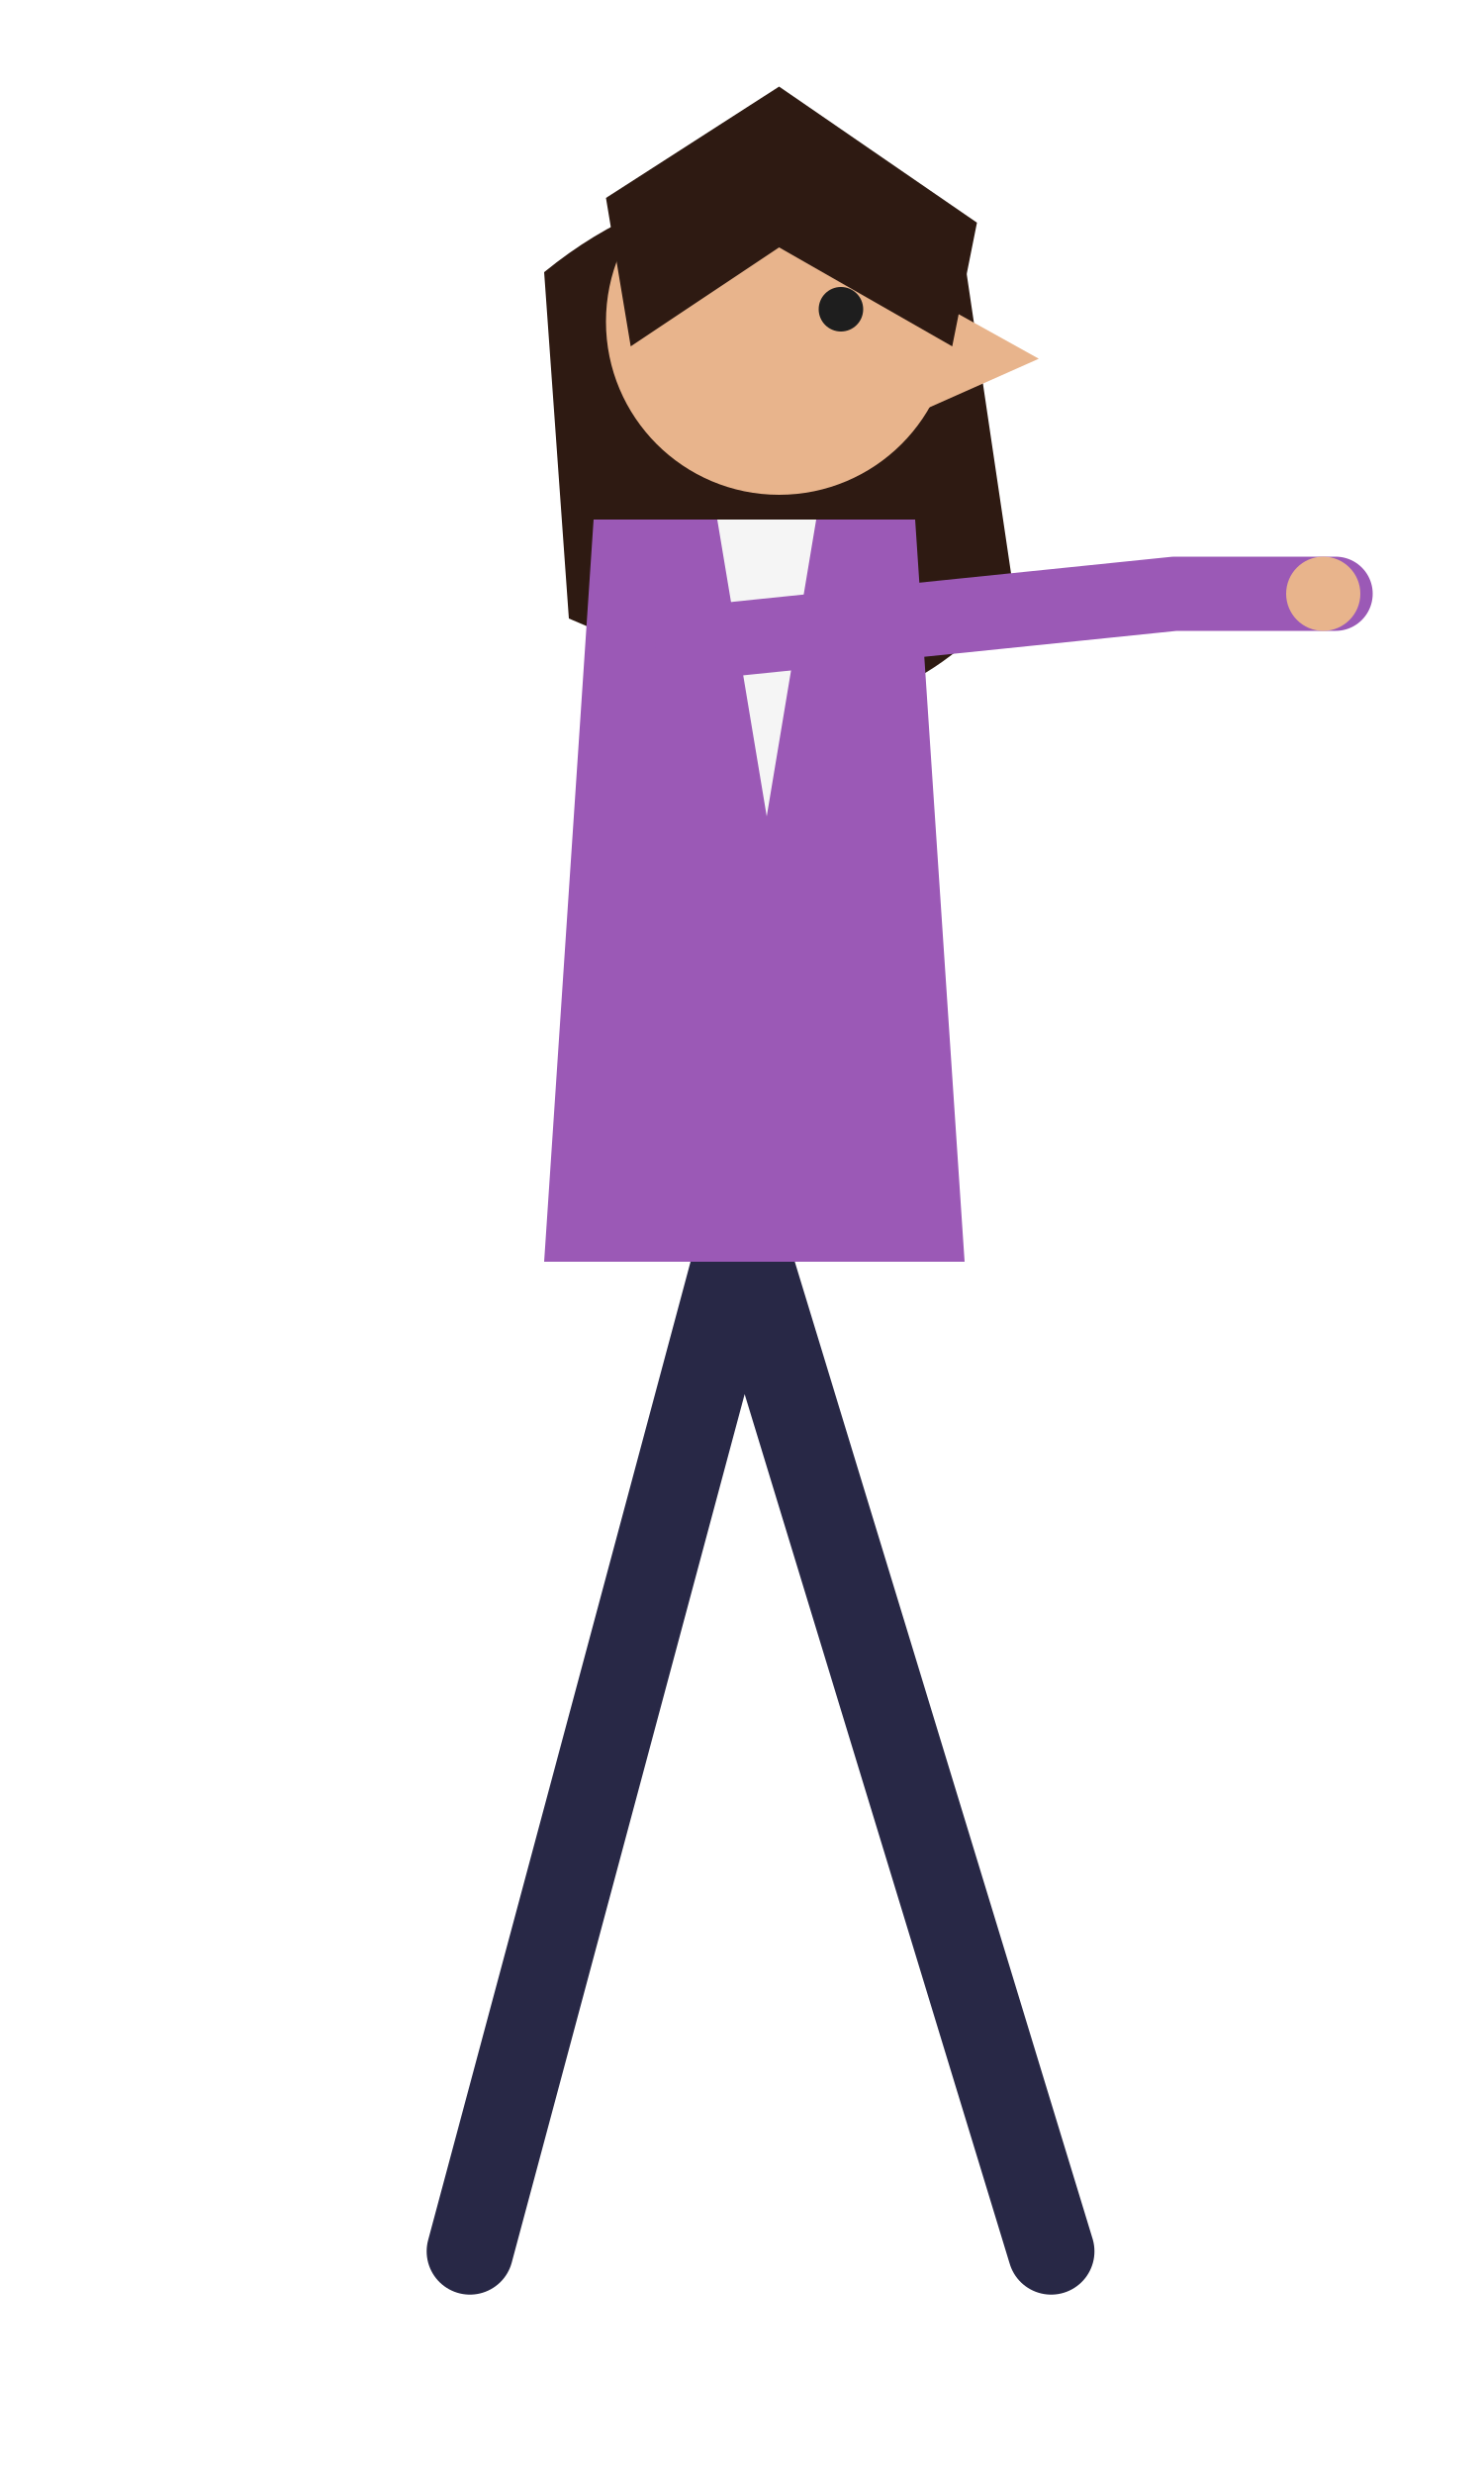
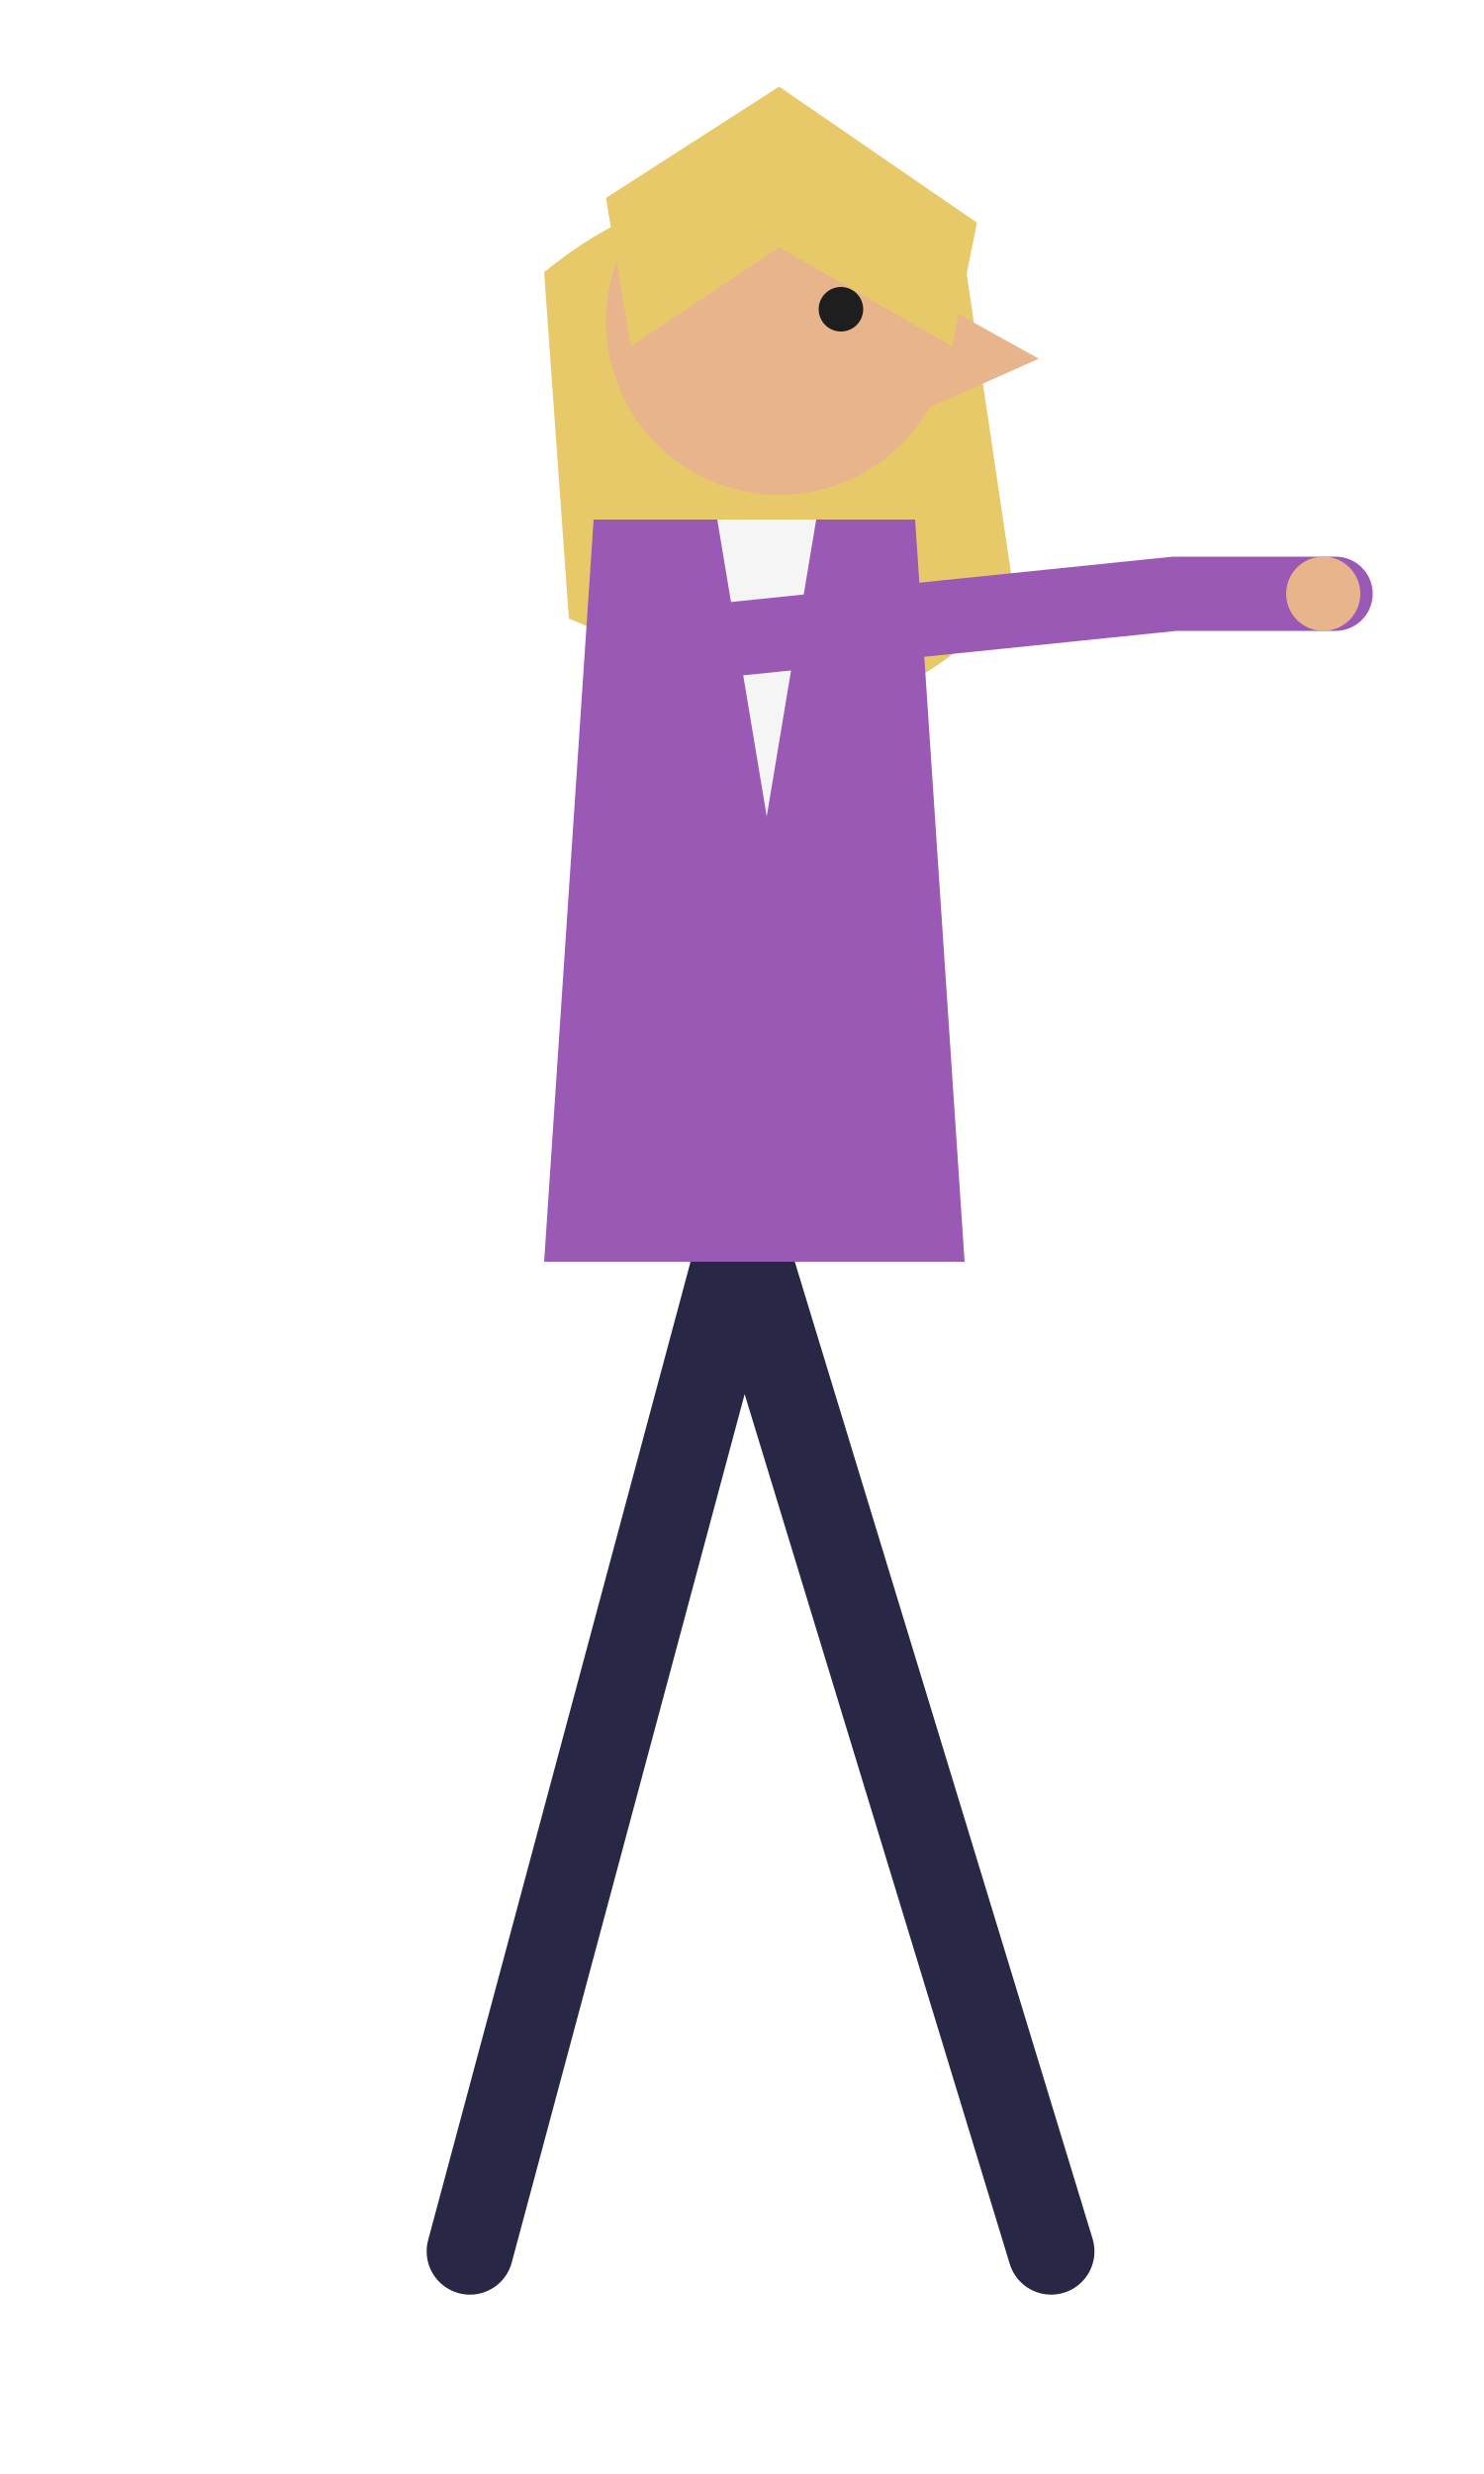
<svg xmlns="http://www.w3.org/2000/svg" viewBox="0 0 120 200" width="120" height="200">
-   <path d="M44 22 Q60 9 78 21 L82 48 Q72 60 60 56 L46 50 Z" fill="#2e1a12" />
+   <path d="M44 22 Q60 9 78 21 L82 48 Q72 60 60 56 L46 50 Z" fill="#e8c96a" />
  <g stroke="#282846" stroke-width="7" stroke-linecap="round" fill="none">
    <path d="M60 100 L85 182 M60 100 L38 182" />
  </g>
  <path d="M48 42 L74 42 L78 102 L44 102 Z" fill="#9b59b6" />
  <path d="M58 42 L66 42 L62 66 Z" fill="#f5f5f5" />
  <g stroke="#9b59b6" stroke-width="6" stroke-linecap="round" fill="none">
    <path d="M56 52 L95 48 M95 48 L108 48" />
  </g>
  <circle cx="107" cy="48" r="3" fill="#e8b48c" />
  <circle cx="63" cy="26" r="14" fill="#e8b48c" />
  <path d="M75 24 L84 29 L75 33 Z" fill="#e8b48c" />
-   <path d="M49 16 L63 7 L79 18 L77 28 L63 20 L51 28 Z" fill="#2e1a12" />
+   <path d="M49 16 L63 7 L79 18 L77 28 L63 20 L51 28 Z" fill="#e8c96a" />
  <circle cx="68" cy="25" r="1.8" fill="#1e1e1e" />
</svg>
